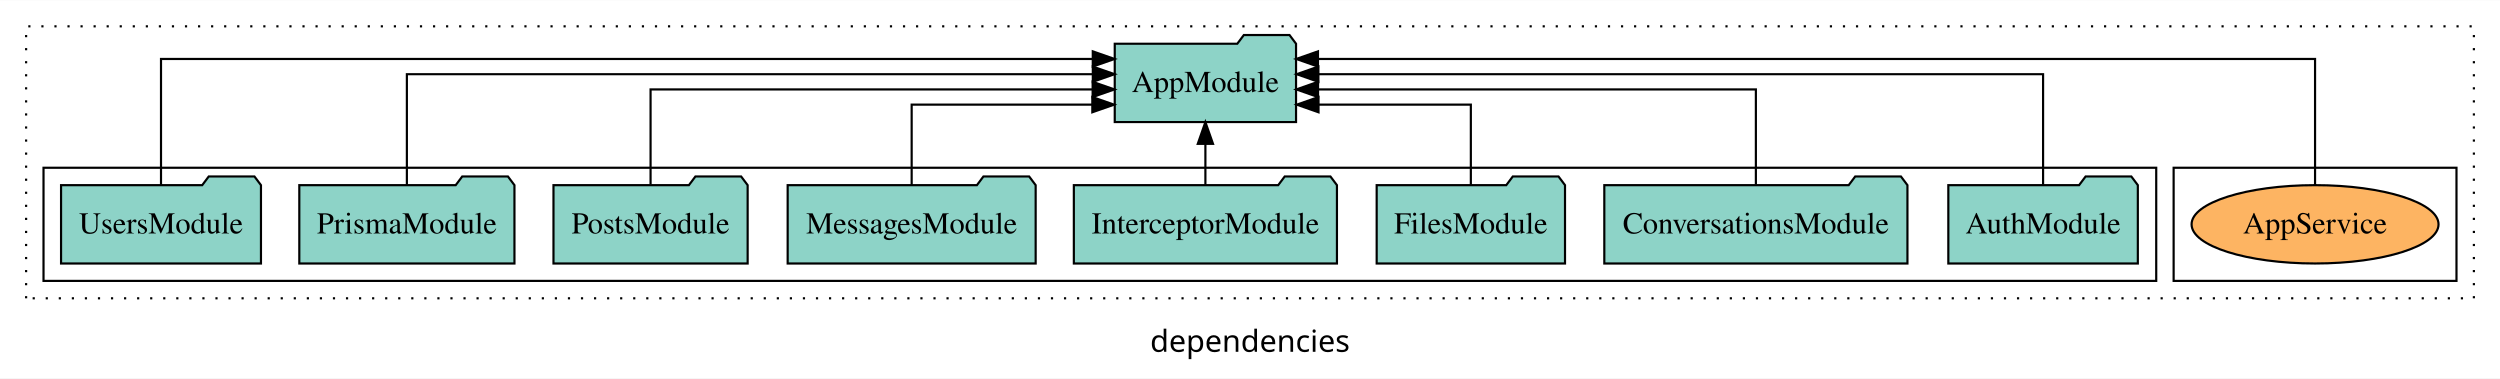
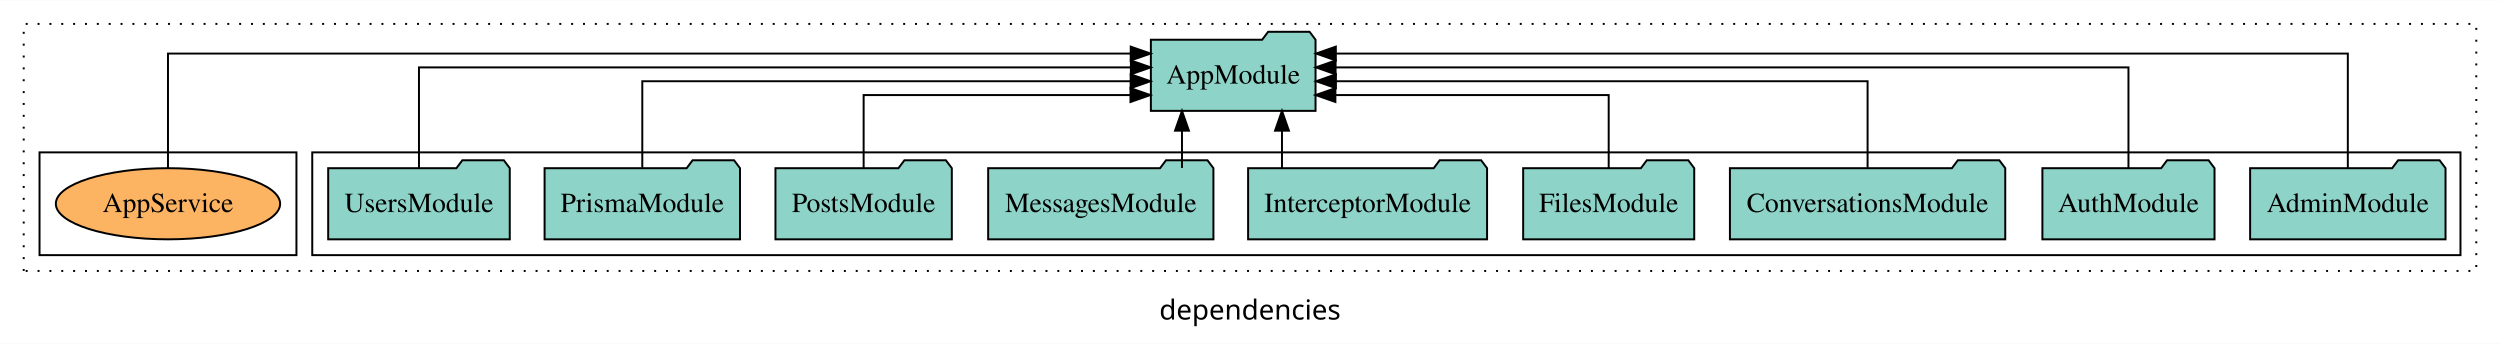
- <svg xmlns="http://www.w3.org/2000/svg" width="1149pt" height="174pt" viewBox="0.00 0.00 1149.00 173.80">
+ <svg xmlns="http://www.w3.org/2000/svg" width="1265pt" height="174pt" viewBox="0.00 0.00 1265.00 173.80">
  <g id="graph0" class="graph" transform="scale(1 1) rotate(0) translate(4 169.8)">
-     <polygon fill="white" stroke="transparent" points="-4,4 -4,-169.8 1145,-169.8 1145,4 -4,4" />
-     <text text-anchor="middle" x="570.5" y="-8.2" font-family="sans-serif" font-size="14.00">dependencies</text>
+     <polygon fill="white" stroke="transparent" points="-4,4 -4,-169.8 1261,-169.8 1261,4 -4,4" />
+     <text text-anchor="middle" x="628.5" y="-8.2" font-family="sans-serif" font-size="14.00">dependencies</text>
    <g id="clust1" class="cluster">
-       <polygon fill="none" stroke="black" stroke-dasharray="1,5" points="8,-32.8 8,-157.8 1133,-157.8 1133,-32.8 8,-32.8" />
+       <polygon fill="none" stroke="black" stroke-dasharray="1,5" points="8,-32.8 8,-157.8 1249,-157.8 1249,-32.8 8,-32.8" />
+     </g>
+     <g id="clust3" class="cluster">
+       <polygon fill="none" stroke="black" points="154,-40.8 154,-92.8 1241,-92.8 1241,-40.8 154,-40.8" />
    </g>
    <g id="clust6" class="cluster">
-       <polygon fill="none" stroke="black" points="995,-40.8 995,-92.8 1125,-92.8 1125,-40.8 995,-40.8" />
-     </g>
-     <g id="clust3" class="cluster">
-       <polygon fill="none" stroke="black" points="16,-40.8 16,-92.8 987,-92.8 987,-40.8 16,-40.8" />
+       <polygon fill="none" stroke="black" points="16,-40.8 16,-92.8 146,-92.8 146,-40.8 16,-40.8" />
    </g>
    <g id="node1" class="node">
-       <polygon fill="#8dd3c7" stroke="black" points="978.55,-84.8 975.55,-88.8 954.55,-88.8 951.55,-84.8 891.45,-84.8 891.45,-48.8 978.55,-48.8 978.55,-84.8" />
-       <text text-anchor="middle" x="935" y="-62.6" font-family="Times,serif" font-size="14.00">AuthModule</text>
+       <polygon fill="#8dd3c7" stroke="black" points="1233.44,-84.8 1230.44,-88.8 1209.44,-88.8 1206.44,-84.8 1134.56,-84.8 1134.56,-48.8 1233.44,-48.8 1233.44,-84.8" />
+       <text text-anchor="middle" x="1184" y="-62.6" font-family="Times,serif" font-size="14.00">AdminModule</text>
+     </g>
+     <g id="node10" class="node">
+       <polygon fill="#8dd3c7" stroke="black" points="661.66,-149.8 658.66,-153.8 637.66,-153.8 634.66,-149.8 578.34,-149.8 578.34,-113.8 661.66,-113.8 661.66,-149.8" />
+       <text text-anchor="middle" x="620" y="-127.6" font-family="Times,serif" font-size="14.00">AppModule</text>
+     </g>
+     <g id="edge1" class="edge">
+       <path fill="none" stroke="black" d="M1184,-84.81C1184,-107.29 1184,-142.8 1184,-142.8 1184,-142.8 671.93,-142.8 671.93,-142.8" />
+       <polygon fill="black" stroke="black" points="671.93,-139.3 661.93,-142.8 671.93,-146.3 671.93,-139.3" />
+     </g>
+     <g id="node2" class="node">
+       <polygon fill="#8dd3c7" stroke="black" points="1116.55,-84.8 1113.55,-88.8 1092.55,-88.8 1089.55,-84.8 1029.45,-84.8 1029.45,-48.8 1116.55,-48.8 1116.55,-84.8" />
+       <text text-anchor="middle" x="1073" y="-62.6" font-family="Times,serif" font-size="14.00">AuthModule</text>
+     </g>
+     <g id="edge2" class="edge">
+       <path fill="none" stroke="black" d="M1073,-84.93C1073,-105.37 1073,-135.8 1073,-135.8 1073,-135.8 671.81,-135.8 671.81,-135.8" />
+       <polygon fill="black" stroke="black" points="671.81,-132.3 661.81,-135.8 671.81,-139.3 671.81,-132.3" />
+     </g>
+     <g id="node3" class="node">
+       <polygon fill="#8dd3c7" stroke="black" points="1010.66,-84.8 1007.66,-88.8 986.66,-88.8 983.66,-84.8 871.34,-84.8 871.34,-48.8 1010.66,-48.8 1010.66,-84.8" />
+       <text text-anchor="middle" x="941" y="-62.6" font-family="Times,serif" font-size="14.00">ConversationsModule</text>
+     </g>
+     <g id="edge3" class="edge">
+       <path fill="none" stroke="black" d="M941,-85.07C941,-103.36 941,-128.8 941,-128.8 941,-128.8 671.97,-128.8 671.97,-128.8" />
+       <polygon fill="black" stroke="black" points="671.97,-125.3 661.97,-128.8 671.97,-132.3 671.97,-125.3" />
+     </g>
+     <g id="node4" class="node">
+       <polygon fill="#8dd3c7" stroke="black" points="853.28,-84.8 850.28,-88.8 829.28,-88.8 826.28,-84.8 766.72,-84.8 766.72,-48.8 853.28,-48.8 853.28,-84.8" />
+       <text text-anchor="middle" x="810" y="-62.6" font-family="Times,serif" font-size="14.00">FilesModule</text>
+     </g>
+     <g id="edge4" class="edge">
+       <path fill="none" stroke="black" d="M810,-84.81C810,-100.85 810,-121.8 810,-121.8 810,-121.8 671.7,-121.8 671.7,-121.8" />
+       <polygon fill="black" stroke="black" points="671.7,-118.3 661.7,-121.8 671.7,-125.3 671.7,-118.3" />
+     </g>
+     <g id="node5" class="node">
+       <polygon fill="#8dd3c7" stroke="black" points="748.46,-84.8 745.46,-88.8 724.46,-88.8 721.46,-84.8 627.54,-84.8 627.54,-48.8 748.46,-48.8 748.46,-84.8" />
+       <text text-anchor="middle" x="688" y="-62.6" font-family="Times,serif" font-size="14.00">InterceptorModule</text>
+     </g>
+     <g id="edge5" class="edge">
+       <path fill="none" stroke="black" d="M644.68,-84.91C644.68,-84.91 644.68,-103.79 644.68,-103.79" />
+       <polygon fill="black" stroke="black" points="641.18,-103.79 644.68,-113.79 648.18,-103.79 641.18,-103.79" />
+     </g>
+     <g id="node6" class="node">
+       <polygon fill="#8dd3c7" stroke="black" points="609.99,-84.8 606.99,-88.8 585.99,-88.8 582.99,-84.8 496.01,-84.8 496.01,-48.8 609.99,-48.8 609.99,-84.8" />
+       <text text-anchor="middle" x="553" y="-62.6" font-family="Times,serif" font-size="14.00">MessagesModule</text>
+     </g>
+     <g id="edge6" class="edge">
+       <path fill="none" stroke="black" d="M594.08,-84.91C594.08,-84.91 594.08,-103.79 594.08,-103.79" />
+       <polygon fill="black" stroke="black" points="590.58,-103.79 594.08,-113.79 597.58,-103.79 590.58,-103.79" />
+     </g>
+     <g id="node7" class="node">
+       <polygon fill="#8dd3c7" stroke="black" points="477.62,-84.8 474.62,-88.8 453.62,-88.8 450.62,-84.8 388.38,-84.8 388.38,-48.8 477.62,-48.8 477.62,-84.8" />
+       <text text-anchor="middle" x="433" y="-62.6" font-family="Times,serif" font-size="14.00">PostsModule</text>
+     </g>
+     <g id="edge7" class="edge">
+       <path fill="none" stroke="black" d="M433,-84.81C433,-100.85 433,-121.8 433,-121.8 433,-121.8 568.03,-121.8 568.03,-121.8" />
+       <polygon fill="black" stroke="black" points="568.03,-125.3 578.03,-121.8 568.03,-118.3 568.03,-125.3" />
+     </g>
+     <g id="node8" class="node">
+       <polygon fill="#8dd3c7" stroke="black" points="370.44,-84.8 367.44,-88.8 346.44,-88.8 343.44,-84.8 271.56,-84.8 271.56,-48.8 370.44,-48.8 370.44,-84.8" />
+       <text text-anchor="middle" x="321" y="-62.6" font-family="Times,serif" font-size="14.00">PrismaModule</text>
+     </g>
+     <g id="edge8" class="edge">
+       <path fill="none" stroke="black" d="M321,-85.07C321,-103.36 321,-128.8 321,-128.8 321,-128.8 568.11,-128.8 568.11,-128.8" />
+       <polygon fill="black" stroke="black" points="568.11,-132.3 578.11,-128.8 568.11,-125.3 568.11,-132.3" />
    </g>
    <g id="node9" class="node">
-       <polygon fill="#8dd3c7" stroke="black" points="591.66,-149.8 588.66,-153.8 567.66,-153.8 564.66,-149.8 508.34,-149.8 508.34,-113.8 591.66,-113.8 591.66,-149.8" />
-       <text text-anchor="middle" x="550" y="-127.6" font-family="Times,serif" font-size="14.00">AppModule</text>
-     </g>
-     <g id="edge1" class="edge">
-       <path fill="none" stroke="black" d="M935,-84.93C935,-105.37 935,-135.8 935,-135.8 935,-135.8 601.93,-135.8 601.93,-135.8" />
-       <polygon fill="black" stroke="black" points="601.93,-132.3 591.93,-135.8 601.93,-139.3 601.93,-132.3" />
-     </g>
-     <g id="node2" class="node">
-       <polygon fill="#8dd3c7" stroke="black" points="872.66,-84.8 869.66,-88.8 848.66,-88.8 845.66,-84.8 733.34,-84.8 733.34,-48.8 872.66,-48.8 872.66,-84.8" />
-       <text text-anchor="middle" x="803" y="-62.6" font-family="Times,serif" font-size="14.00">ConversationsModule</text>
-     </g>
-     <g id="edge2" class="edge">
-       <path fill="none" stroke="black" d="M803,-85.07C803,-103.36 803,-128.8 803,-128.8 803,-128.8 601.78,-128.8 601.78,-128.8" />
-       <polygon fill="black" stroke="black" points="601.78,-125.3 591.78,-128.8 601.78,-132.3 601.78,-125.3" />
-     </g>
-     <g id="node3" class="node">
-       <polygon fill="#8dd3c7" stroke="black" points="715.28,-84.8 712.28,-88.8 691.28,-88.8 688.28,-84.8 628.72,-84.8 628.72,-48.8 715.28,-48.8 715.28,-84.8" />
-       <text text-anchor="middle" x="672" y="-62.6" font-family="Times,serif" font-size="14.00">FilesModule</text>
-     </g>
-     <g id="edge3" class="edge">
-       <path fill="none" stroke="black" d="M672,-84.81C672,-100.85 672,-121.8 672,-121.8 672,-121.8 601.99,-121.8 601.99,-121.8" />
-       <polygon fill="black" stroke="black" points="601.99,-118.3 591.99,-121.8 601.99,-125.3 601.99,-118.3" />
-     </g>
-     <g id="node4" class="node">
-       <polygon fill="#8dd3c7" stroke="black" points="610.46,-84.8 607.46,-88.8 586.46,-88.8 583.46,-84.8 489.54,-84.8 489.54,-48.8 610.46,-48.8 610.46,-84.8" />
-       <text text-anchor="middle" x="550" y="-62.6" font-family="Times,serif" font-size="14.00">InterceptorModule</text>
-     </g>
-     <g id="edge4" class="edge">
-       <path fill="none" stroke="black" d="M550,-84.91C550,-84.91 550,-103.79 550,-103.79" />
-       <polygon fill="black" stroke="black" points="546.5,-103.79 550,-113.79 553.5,-103.79 546.5,-103.79" />
-     </g>
-     <g id="node5" class="node">
-       <polygon fill="#8dd3c7" stroke="black" points="471.99,-84.8 468.99,-88.8 447.99,-88.8 444.99,-84.8 358.01,-84.8 358.01,-48.8 471.99,-48.8 471.99,-84.8" />
-       <text text-anchor="middle" x="415" y="-62.6" font-family="Times,serif" font-size="14.00">MessagesModule</text>
-     </g>
-     <g id="edge5" class="edge">
-       <path fill="none" stroke="black" d="M415,-84.81C415,-100.85 415,-121.8 415,-121.8 415,-121.8 498.03,-121.8 498.03,-121.8" />
-       <polygon fill="black" stroke="black" points="498.03,-125.3 508.03,-121.8 498.03,-118.3 498.03,-125.3" />
-     </g>
-     <g id="node6" class="node">
-       <polygon fill="#8dd3c7" stroke="black" points="339.62,-84.8 336.62,-88.8 315.62,-88.8 312.62,-84.8 250.38,-84.8 250.38,-48.8 339.62,-48.8 339.62,-84.8" />
-       <text text-anchor="middle" x="295" y="-62.6" font-family="Times,serif" font-size="14.00">PostsModule</text>
-     </g>
-     <g id="edge6" class="edge">
-       <path fill="none" stroke="black" d="M295,-85.07C295,-103.36 295,-128.8 295,-128.8 295,-128.8 498.18,-128.8 498.18,-128.8" />
-       <polygon fill="black" stroke="black" points="498.18,-132.3 508.18,-128.8 498.18,-125.3 498.18,-132.3" />
-     </g>
-     <g id="node7" class="node">
-       <polygon fill="#8dd3c7" stroke="black" points="232.44,-84.8 229.44,-88.8 208.44,-88.8 205.44,-84.8 133.56,-84.8 133.56,-48.8 232.44,-48.8 232.44,-84.8" />
-       <text text-anchor="middle" x="183" y="-62.6" font-family="Times,serif" font-size="14.00">PrismaModule</text>
-     </g>
-     <g id="edge7" class="edge">
-       <path fill="none" stroke="black" d="M183,-84.93C183,-105.37 183,-135.8 183,-135.8 183,-135.8 498.26,-135.8 498.26,-135.8" />
-       <polygon fill="black" stroke="black" points="498.26,-139.3 508.26,-135.8 498.26,-132.3 498.26,-139.3" />
-     </g>
-     <g id="node8" class="node">
-       <polygon fill="#8dd3c7" stroke="black" points="115.94,-84.8 112.94,-88.8 91.94,-88.8 88.94,-84.8 24.06,-84.8 24.06,-48.8 115.94,-48.8 115.94,-84.8" />
-       <text text-anchor="middle" x="70" y="-62.6" font-family="Times,serif" font-size="14.00">UsersModule</text>
-     </g>
-     <g id="edge8" class="edge">
-       <path fill="none" stroke="black" d="M70,-84.81C70,-107.29 70,-142.8 70,-142.8 70,-142.8 498.24,-142.8 498.24,-142.8" />
-       <polygon fill="black" stroke="black" points="498.24,-146.3 508.24,-142.8 498.24,-139.3 498.24,-146.3" />
-     </g>
-     <g id="node10" class="node">
-       <ellipse fill="#fdb462" stroke="black" cx="1060" cy="-66.8" rx="56.75" ry="18" />
-       <text text-anchor="middle" x="1060" y="-62.6" font-family="Times,serif" font-size="14.00">AppService</text>
+       <polygon fill="#8dd3c7" stroke="black" points="253.94,-84.8 250.94,-88.8 229.94,-88.8 226.94,-84.8 162.06,-84.8 162.06,-48.8 253.94,-48.8 253.94,-84.8" />
+       <text text-anchor="middle" x="208" y="-62.6" font-family="Times,serif" font-size="14.00">UsersModule</text>
    </g>
    <g id="edge9" class="edge">
-       <path fill="none" stroke="black" d="M1060,-84.81C1060,-107.29 1060,-142.8 1060,-142.8 1060,-142.8 601.74,-142.8 601.74,-142.8" />
-       <polygon fill="black" stroke="black" points="601.74,-139.3 591.74,-142.8 601.74,-146.3 601.74,-139.3" />
+       <path fill="none" stroke="black" d="M208,-84.93C208,-105.37 208,-135.8 208,-135.8 208,-135.8 568.23,-135.8 568.23,-135.8" />
+       <polygon fill="black" stroke="black" points="568.23,-139.3 578.23,-135.8 568.23,-132.3 568.23,-139.3" />
+     </g>
+     <g id="node11" class="node">
+       <ellipse fill="#fdb462" stroke="black" cx="81" cy="-66.8" rx="56.75" ry="18" />
+       <text text-anchor="middle" x="81" y="-62.6" font-family="Times,serif" font-size="14.00">AppService</text>
+     </g>
+     <g id="edge10" class="edge">
+       <path fill="none" stroke="black" d="M81,-84.81C81,-107.29 81,-142.8 81,-142.8 81,-142.8 568.15,-142.8 568.15,-142.8" />
+       <polygon fill="black" stroke="black" points="568.15,-146.3 578.15,-142.8 568.15,-139.3 568.15,-146.3" />
    </g>
  </g>
</svg>
